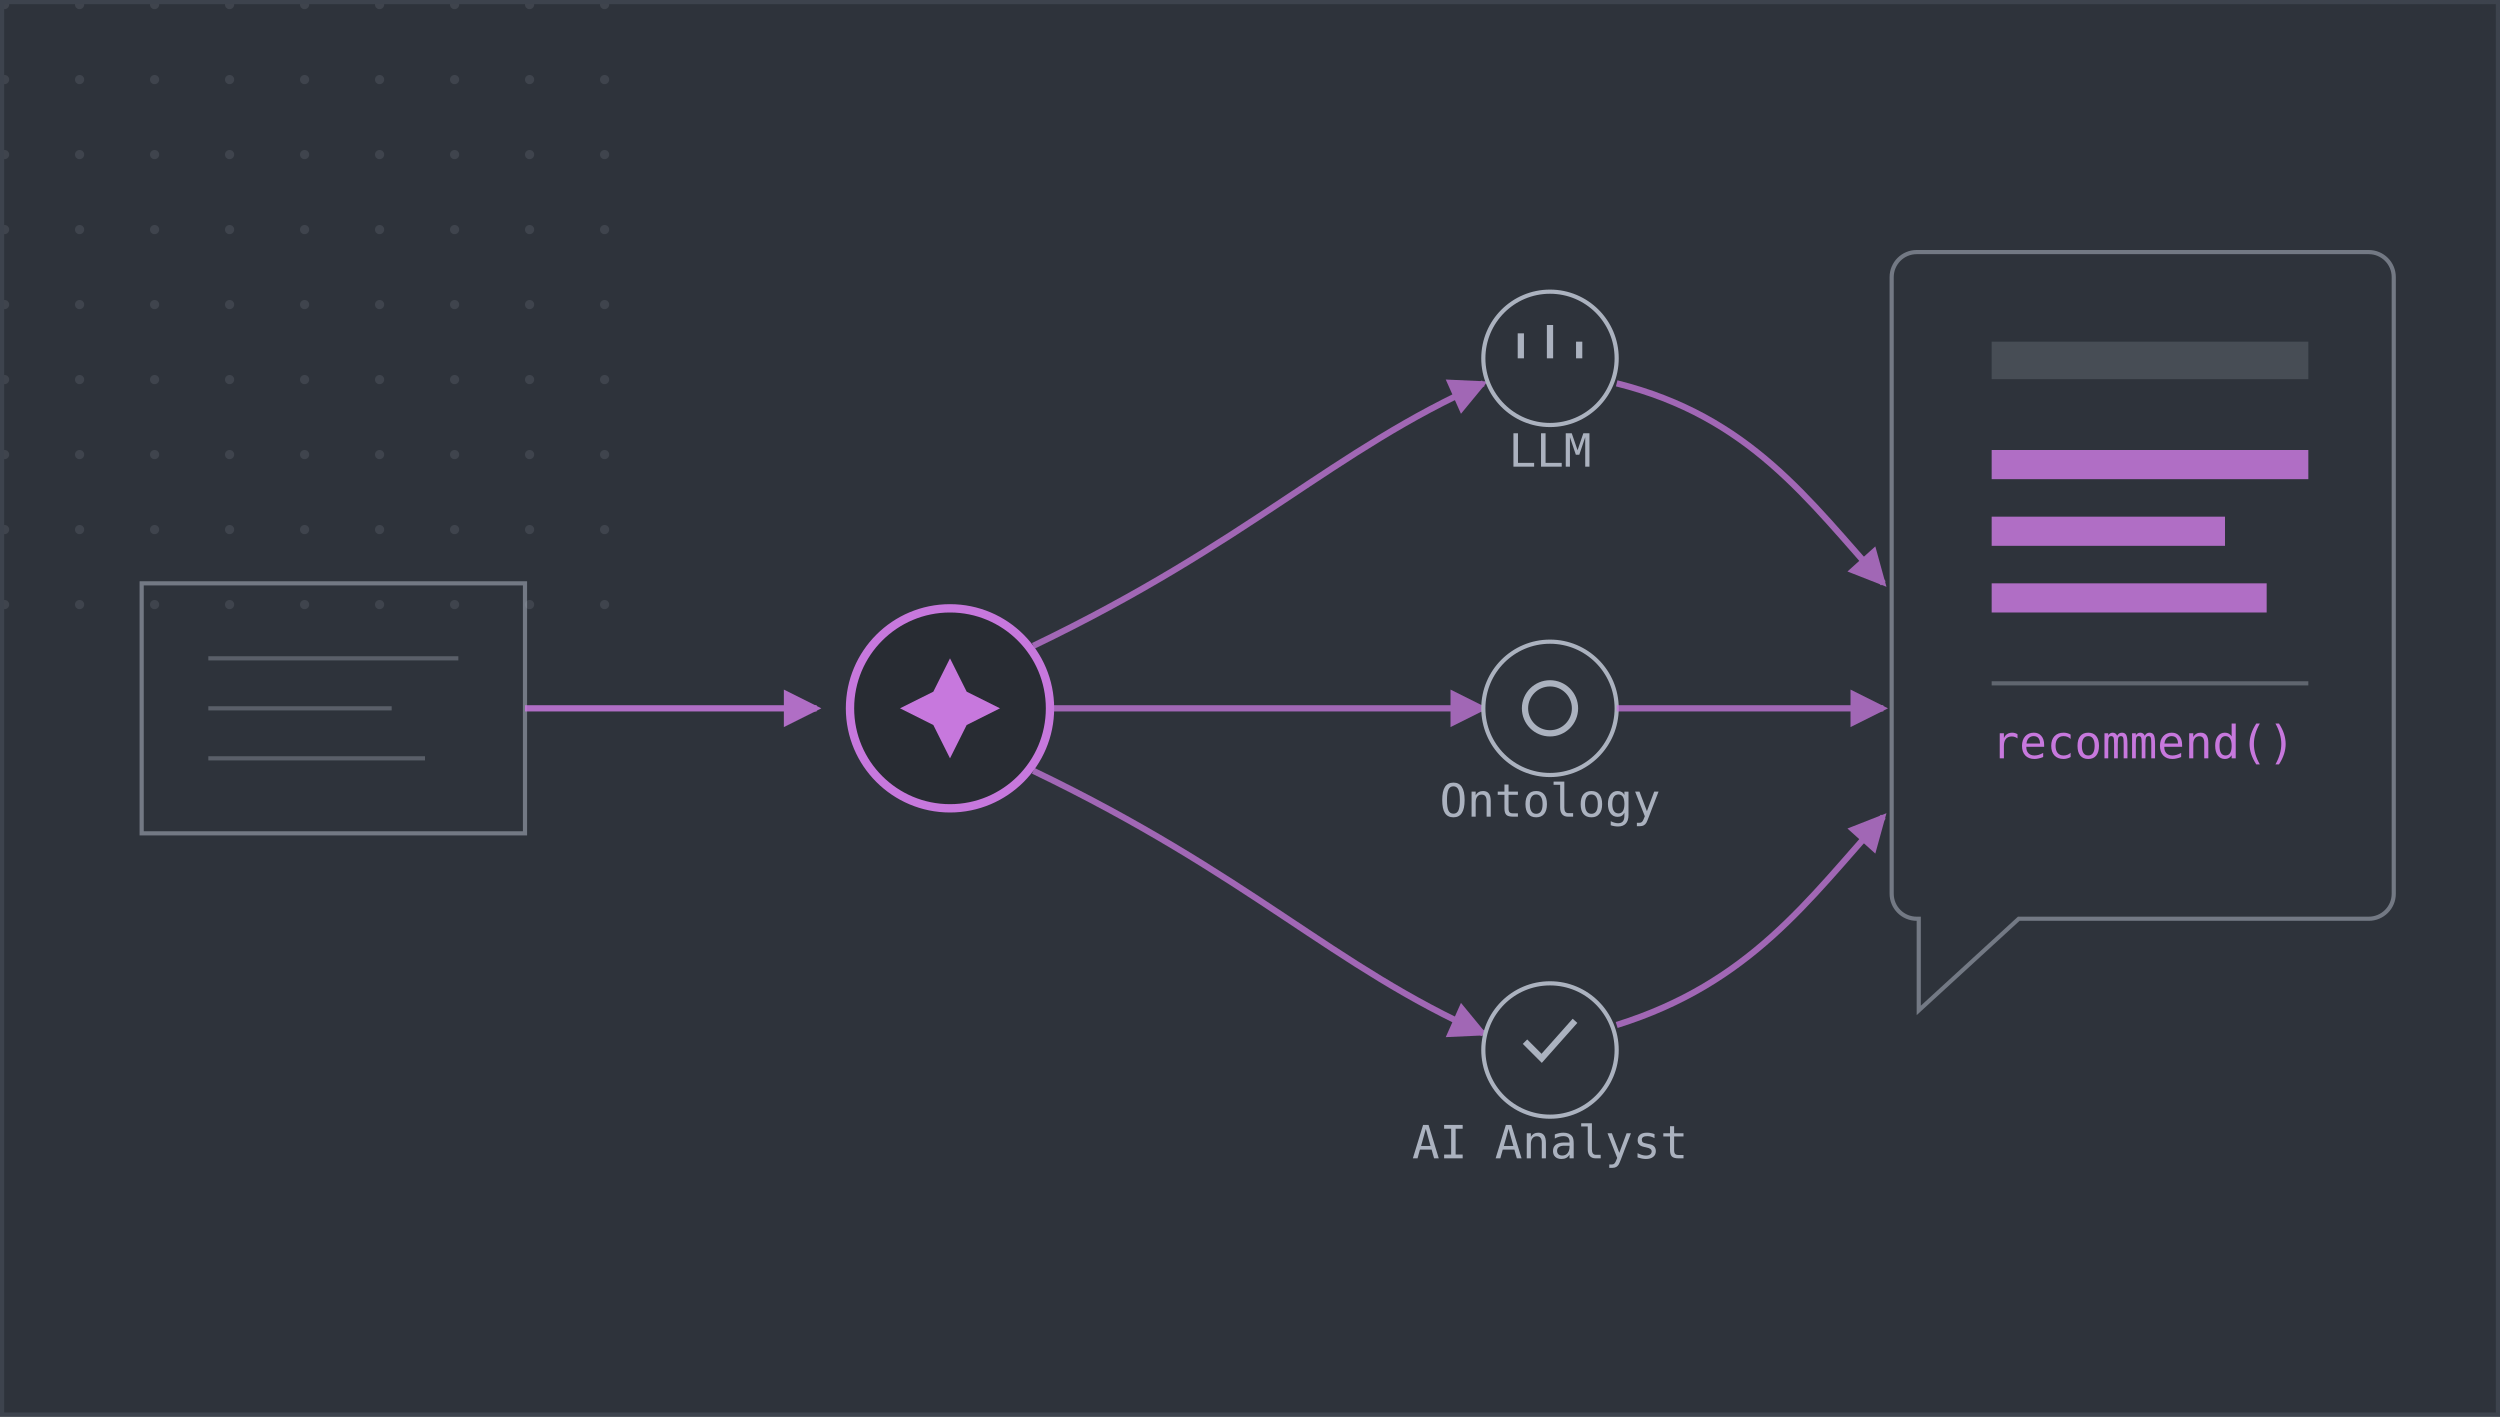
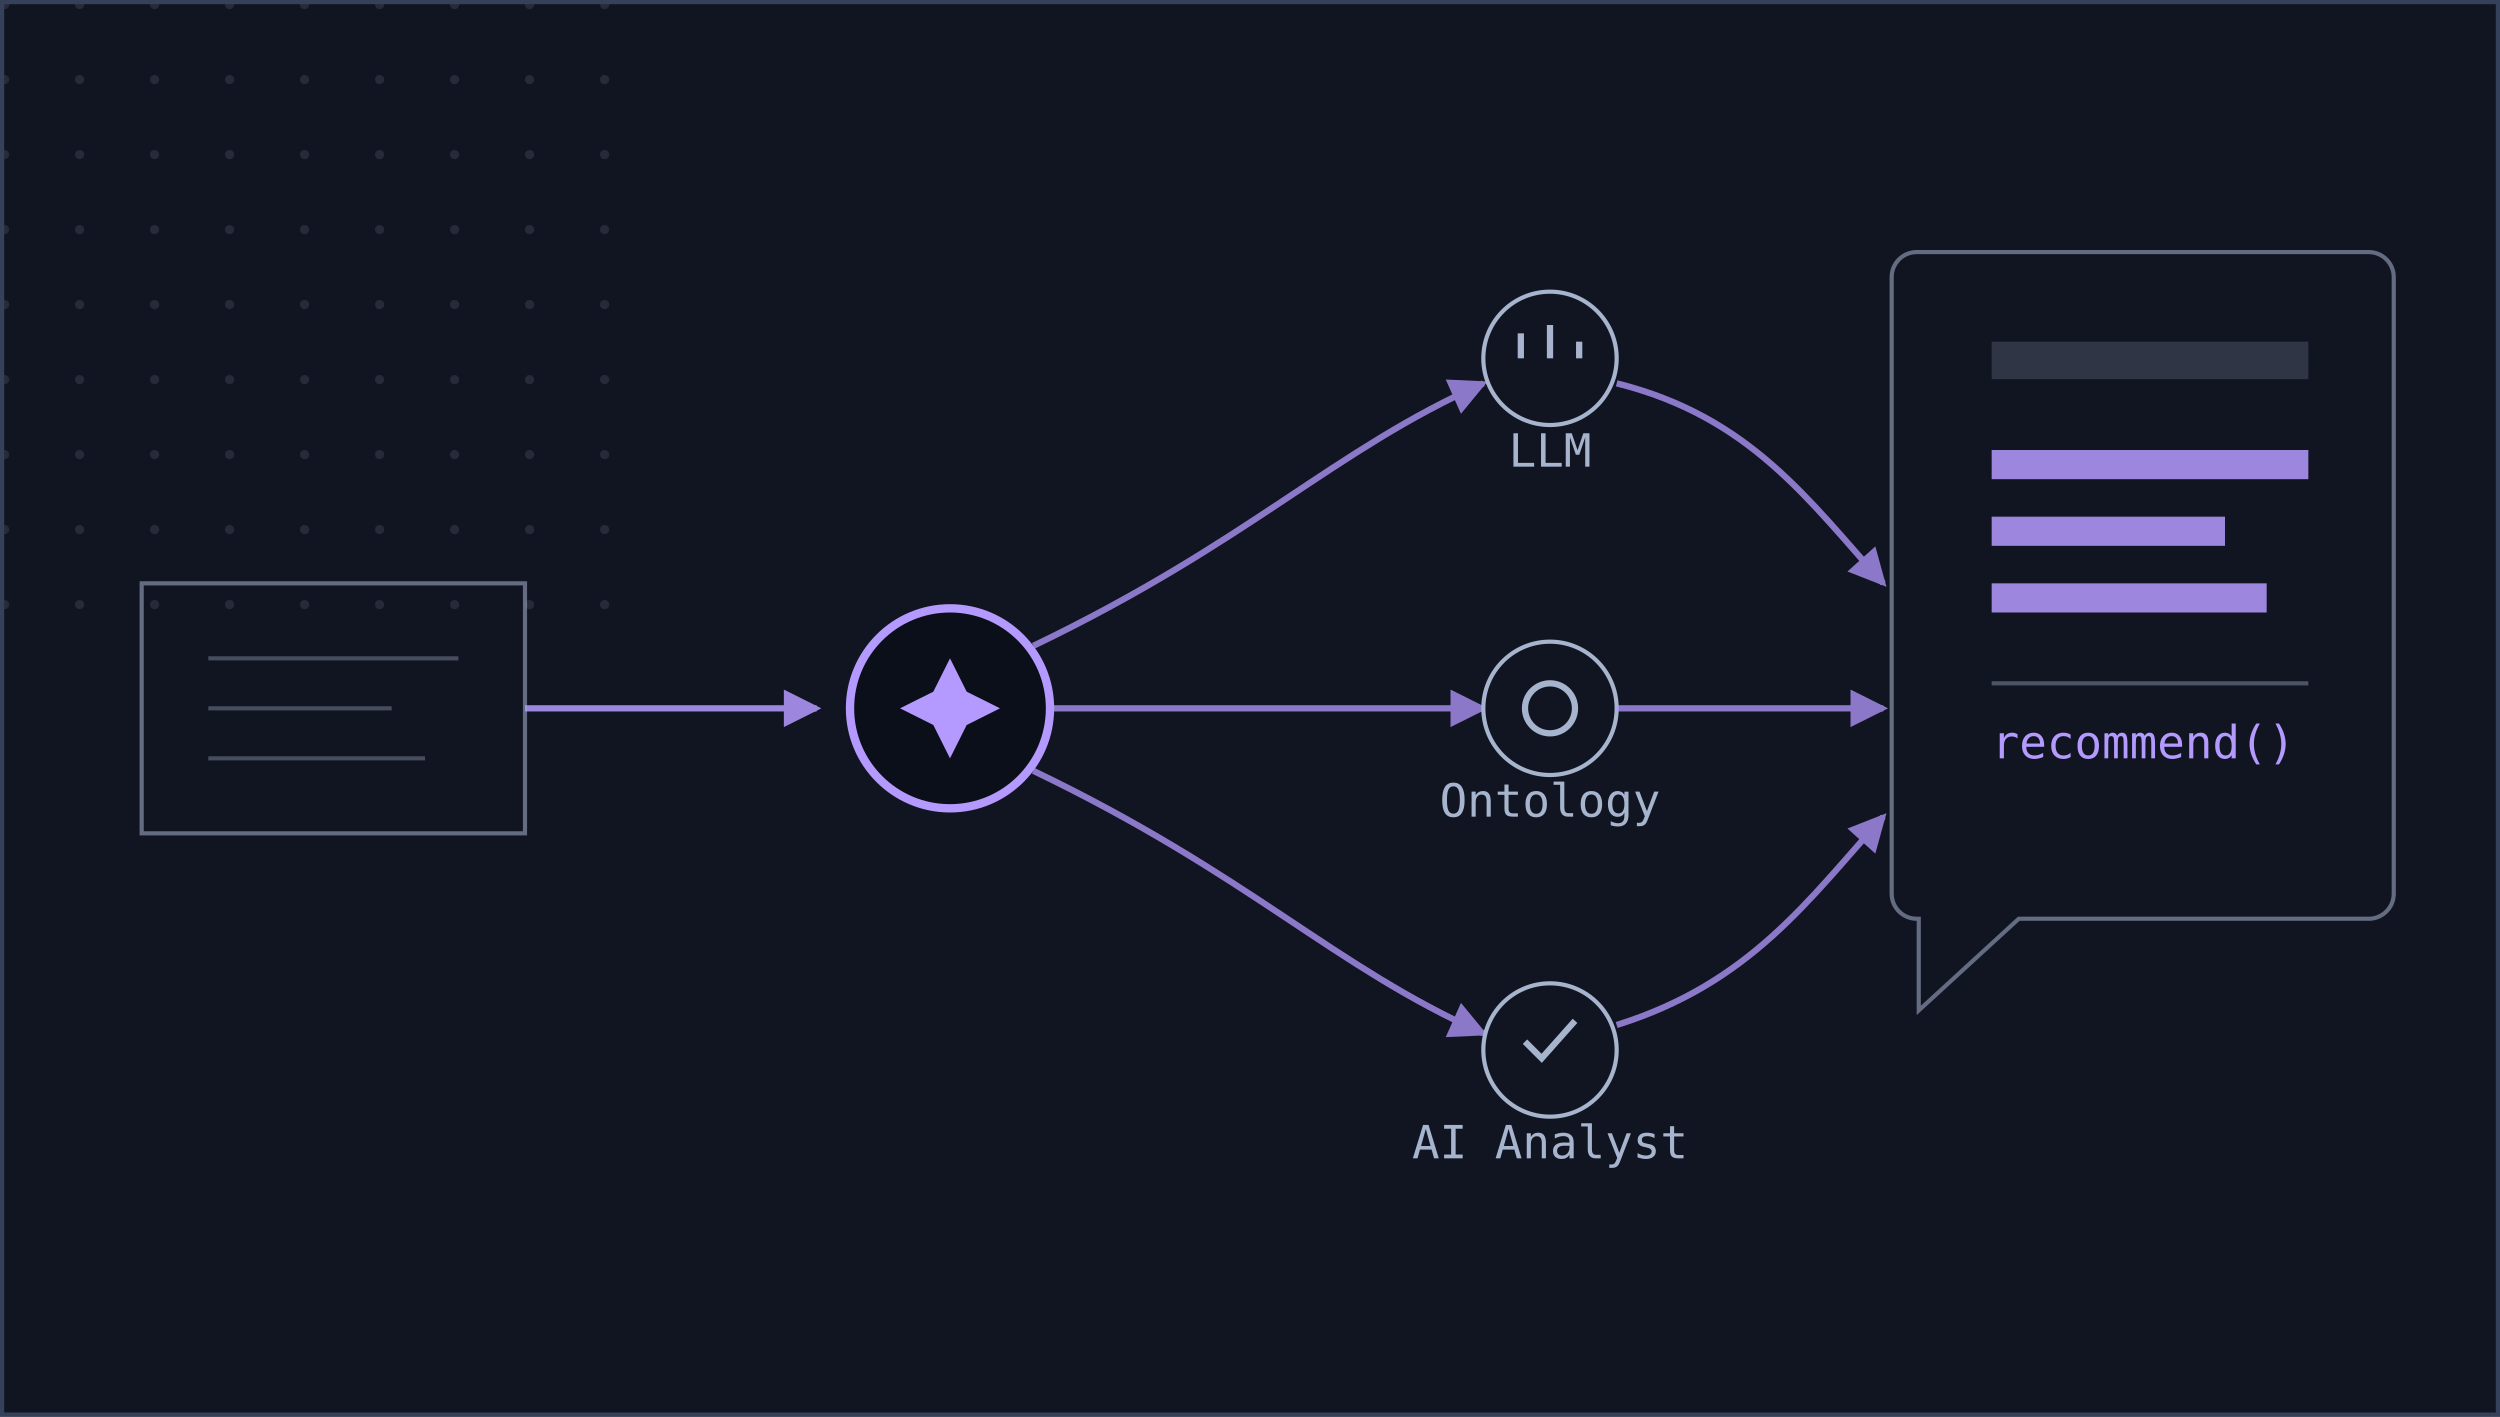
<svg xmlns="http://www.w3.org/2000/svg" viewBox="0 0 600 340" width="600" height="340" role="img" aria-label="Abstract diagram of a request reaching an agent hub, which calls an LLM, Ontology and AI Analyst tools, converging into a decision output">
  <defs>
    <pattern id="p6-dots" width="18" height="18" patternUnits="userSpaceOnUse">
-       <circle cx="1.1" cy="1.1" r="1.1" fill="#ABB2BF" />
+       <circle cx="1.1" cy="1.1" r="1.1" fill="#A6B5CD" />
    </pattern>
    <marker id="p6-arrow" viewBox="0 0 8 8" refX="7" refY="4" markerWidth="6" markerHeight="6" orient="auto-start-reverse">
-       <path d="M0 0 L8 4 L0 8 Z" fill="#C778DD" />
+       <path d="M0 0 L8 4 L0 8 Z" fill="#B49AFF" />
    </marker>
  </defs>
-   <rect width="600" height="340" fill="#2E333B" />
+   <rect width="600" height="340" fill="#111522" />
  <rect x="0" y="0" width="150" height="150" fill="url(#p6-dots)" opacity="0.14" />
-   <rect x="0.5" y="0.5" width="599" height="339" fill="none" stroke="#3D434D" />
-   <g stroke="#ABB2BF" stroke-opacity="0.55" fill="none">
+   <rect x="0.5" y="0.5" width="599" height="339" fill="none" stroke="#35415A" />
+   <g stroke="#A6B5CD" stroke-opacity="0.55" fill="none">
    <rect x="34" y="140" width="92" height="60" />
  </g>
-   <g stroke="#ABB2BF" stroke-opacity="0.35">
+   <g stroke="#A6B5CD" stroke-opacity="0.35">
    <line x1="50" y1="158" x2="110" y2="158" />
    <line x1="50" y1="170" x2="94" y2="170" />
    <line x1="50" y1="182" x2="102" y2="182" />
  </g>
-   <path class="data-path" d="M126 170 L 196 170" stroke="#C778DD" stroke-width="1.5" opacity="0.85" marker-end="url(#p6-arrow)" fill="none" />
-   <circle cx="228" cy="170" r="24" fill="#282C33" stroke="#C778DD" stroke-width="2" />
-   <path d="M228 158 l4 8 8 4 -8 4 -4 8 -4-8 -8-4 8-4z" fill="#C778DD" />
-   <g class="data-path" stroke="#C778DD" stroke-width="1.5" opacity="0.75" fill="none" marker-end="url(#p6-arrow)">
+   <path class="data-path" d="M126 170 L 196 170" stroke="#B49AFF" stroke-width="1.5" opacity="0.85" marker-end="url(#p6-arrow)" fill="none" />
+   <circle cx="228" cy="170" r="24" fill="#0B0F19" stroke="#B49AFF" stroke-width="2" />
+   <path d="M228 158 l4 8 8 4 -8 4 -4 8 -4-8 -8-4 8-4z" fill="#B49AFF" />
+   <g class="data-path" stroke="#B49AFF" stroke-width="1.5" opacity="0.75" fill="none" marker-end="url(#p6-arrow)">
    <path d="M248 155 C 300 130, 320 108, 356 92" />
    <path d="M252 170 L 356 170" />
    <path d="M248 185 C 300 210, 320 232, 356 248" />
  </g>
-   <g fill="#2E333B" stroke="#ABB2BF">
+   <g fill="#111522" stroke="#A6B5CD">
    <circle cx="372" cy="86" r="16" />
    <circle cx="372" cy="170" r="16" />
    <circle cx="372" cy="252" r="16" />
  </g>
-   <g fill="none" stroke="#ABB2BF" stroke-width="1.5">
+   <g fill="none" stroke="#A6B5CD" stroke-width="1.5">
    <path d="M365 86 v-6 M372 86 v-8 M379 86 v-4" />
    <circle cx="372" cy="170" r="6" />
    <path d="M366 250 l4 4 8-9" />
  </g>
-   <g font-family="'IBM Plex Mono', monospace" font-size="11" fill="#ABB2BF" text-anchor="middle">
+   <g font-family="'IBM Plex Mono', monospace" font-size="11" fill="#A6B5CD" text-anchor="middle">
    <text x="372" y="112">LLM</text>
    <text x="372" y="196">Ontology</text>
    <text x="372" y="278">AI Analyst</text>
  </g>
-   <g class="data-path" stroke="#C778DD" stroke-width="1.5" opacity="0.75" fill="none" marker-end="url(#p6-arrow)">
+   <g class="data-path" stroke="#B49AFF" stroke-width="1.5" opacity="0.75" fill="none" marker-end="url(#p6-arrow)">
    <path d="M388 92 C 420 100, 434 120, 452 140" />
    <path d="M388 170 L 452 170" />
    <path d="M388 246 C 420 236, 434 216, 452 196" />
  </g>
-   <path d="M460.5 60.5 h108 a6 6 0 0 1 6 6 v148 a6 6 0 0 1 -6 6 h-84 l-24 22 v-22 h-0.5 a6 6 0 0 1 -6 -6 v-148 a6 6 0 0 1 6 -6 Z" fill="none" stroke="#ABB2BF" stroke-opacity="0.55" />
-   <rect x="478" y="82" width="76" height="9" fill="#ABB2BF" opacity="0.2" />
-   <g fill="#C778DD" opacity="0.85">
+   <path d="M460.5 60.5 h108 a6 6 0 0 1 6 6 v148 a6 6 0 0 1 -6 6 h-84 l-24 22 v-22 h-0.5 a6 6 0 0 1 -6 -6 v-148 a6 6 0 0 1 6 -6 Z" fill="none" stroke="#A6B5CD" stroke-opacity="0.55" />
+   <rect x="478" y="82" width="76" height="9" fill="#A6B5CD" opacity="0.2" />
+   <g fill="#B49AFF" opacity="0.85">
    <rect x="478" y="108" width="76" height="7" />
    <rect x="478" y="124" width="56" height="7" />
    <rect x="478" y="140" width="66" height="7" />
  </g>
-   <line x1="478" y1="164" x2="554" y2="164" stroke="#ABB2BF" stroke-opacity="0.4" />
-   <text x="478" y="182" font-family="'IBM Plex Mono', monospace" font-size="11" fill="#C778DD">recommend()</text>
+   <line x1="478" y1="164" x2="554" y2="164" stroke="#A6B5CD" stroke-opacity="0.4" />
+   <text x="478" y="182" font-family="'IBM Plex Mono', monospace" font-size="11" fill="#B49AFF">recommend()</text>
</svg>
